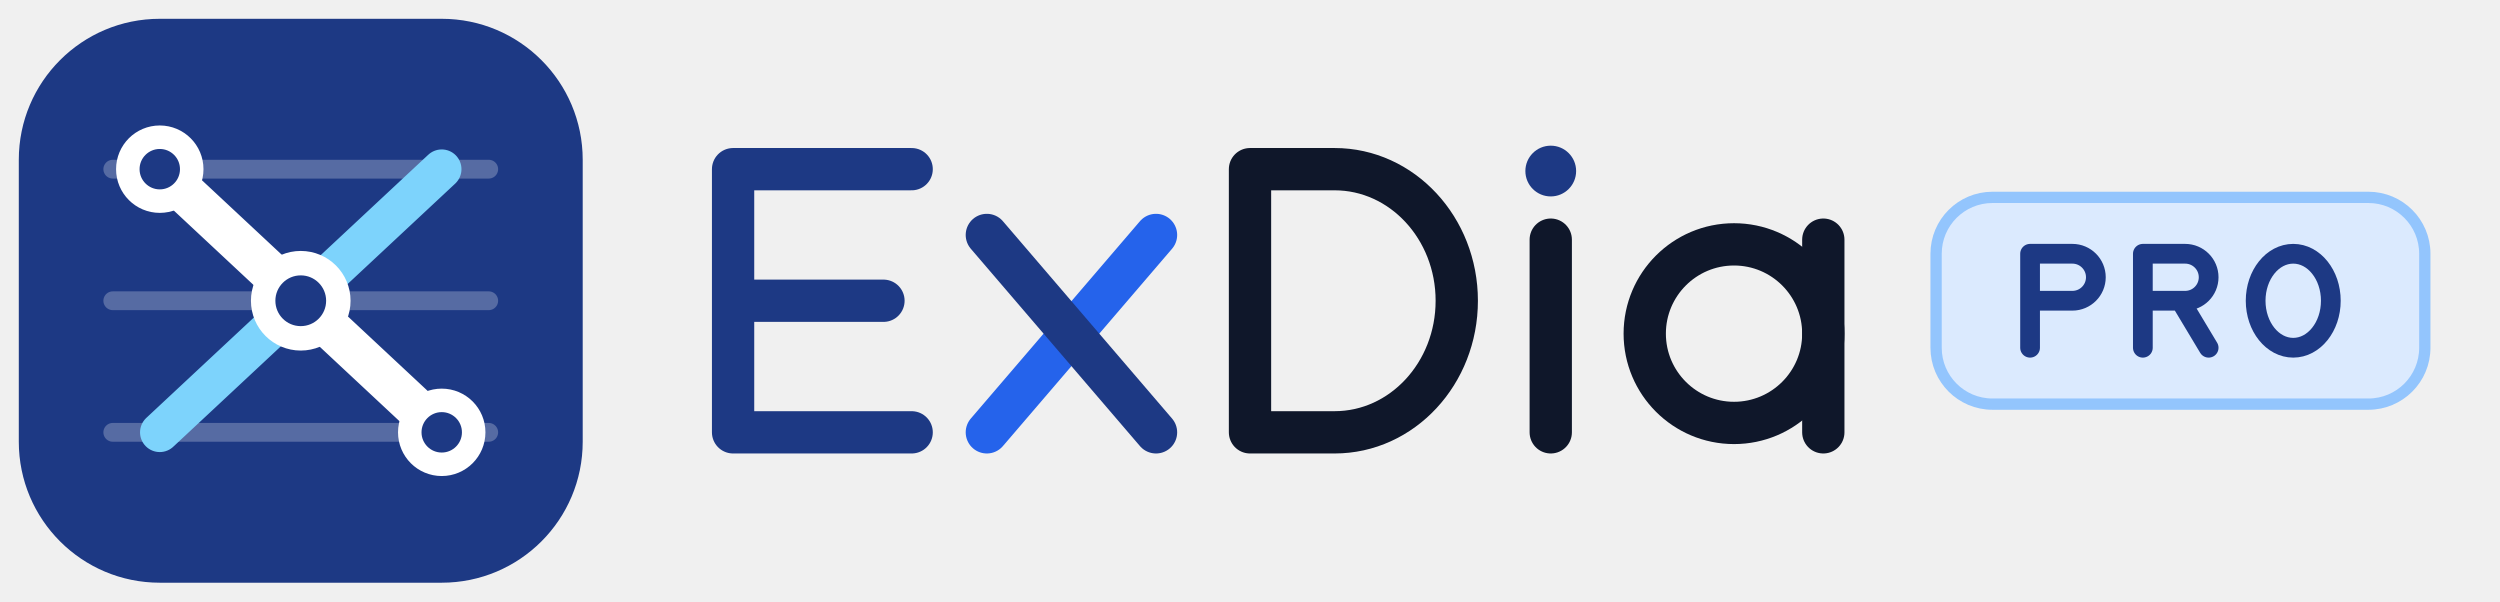
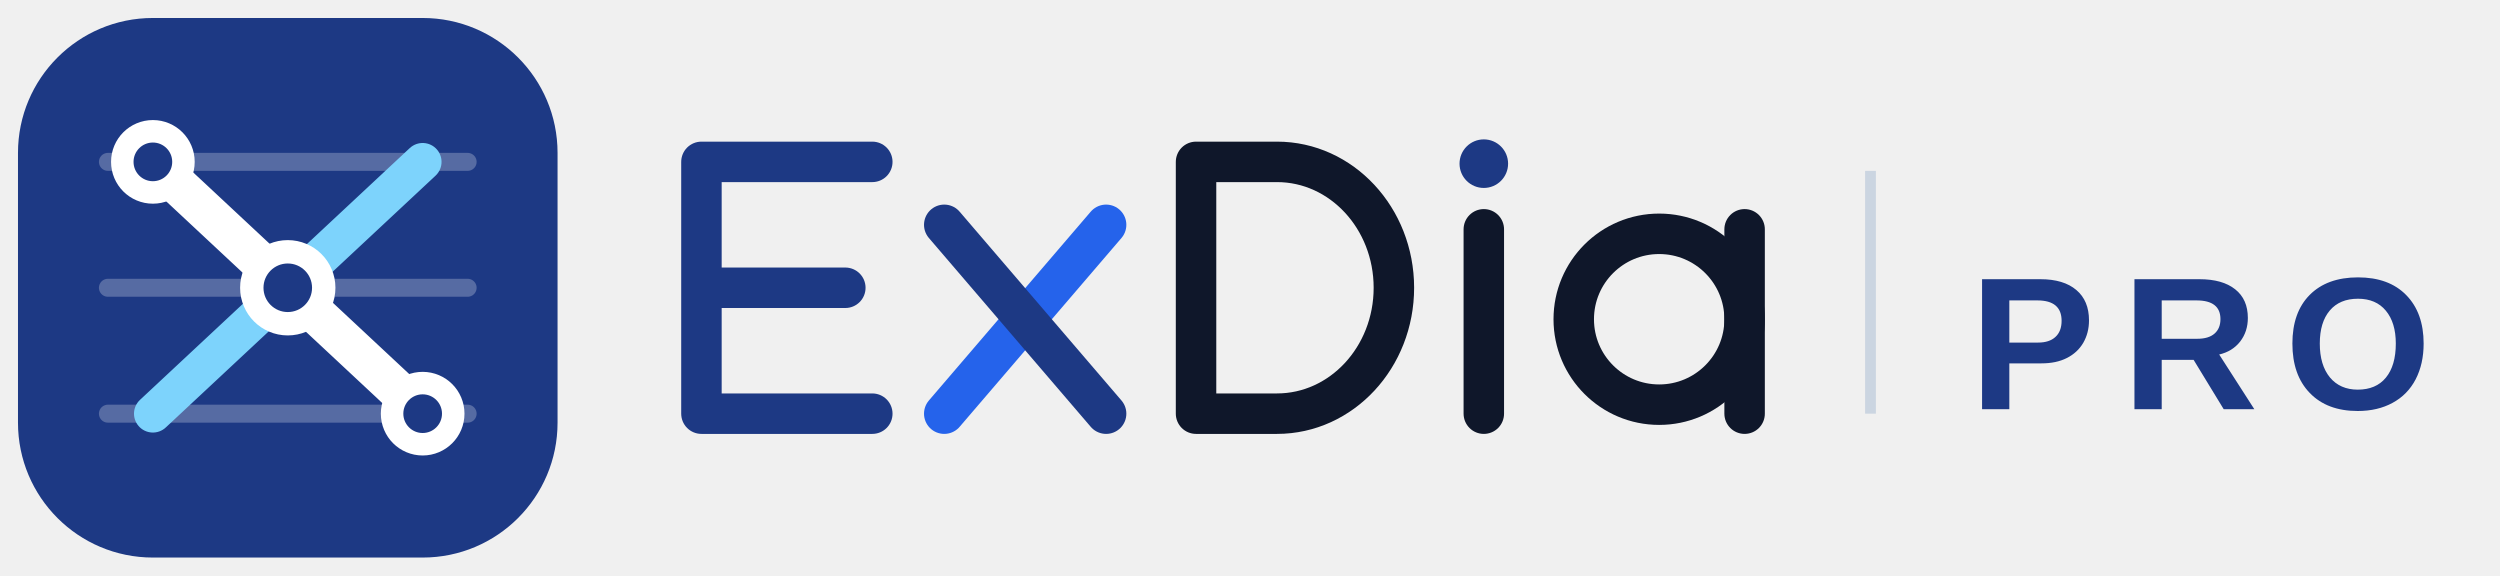
- <svg xmlns="http://www.w3.org/2000/svg" viewBox="0 0 266 64" width="266" height="64" fill="none">
+ <svg xmlns="http://www.w3.org/2000/svg" viewBox="0 0 278 64" width="278" height="64" fill="none">
  <rect x="2" y="2" width="60" height="60" rx="15" fill="#1D3984" />
  <line x1="12" y1="18" x2="52" y2="18" stroke="#FFFFFF" stroke-width="2" stroke-linecap="round" stroke-opacity="0.25" />
  <line x1="12" y1="32" x2="52" y2="32" stroke="#FFFFFF" stroke-width="2" stroke-linecap="round" stroke-opacity="0.25" />
  <line x1="12" y1="46" x2="52" y2="46" stroke="#FFFFFF" stroke-width="2" stroke-linecap="round" stroke-opacity="0.25" />
  <line x1="17" y1="46" x2="47" y2="18" stroke="#7DD3FC" stroke-width="4.2" stroke-linecap="round" />
  <line x1="17" y1="18" x2="47" y2="46" stroke="#FFFFFF" stroke-width="4.4" stroke-linecap="round" />
  <circle cx="17" cy="18" r="3.4" fill="#1D3984" stroke="#FFFFFF" stroke-width="2.5" />
  <circle cx="32" cy="32" r="4.0" fill="#1D3984" stroke="#FFFFFF" stroke-width="2.6" />
  <circle cx="47" cy="46" r="3.4" fill="#1D3984" stroke="#FFFFFF" stroke-width="2.5" />
  <g stroke-width="4.5" stroke-linecap="round" stroke-linejoin="round">
    <path d="M97 18H78V46H97M78 32H94" stroke="#1D3984" />
    <line x1="105" y1="46" x2="123" y2="25" stroke="#2563EB" />
    <line x1="105" y1="25" x2="123" y2="46" stroke="#1D3984" />
    <path d="M133 18H142A13 14 0 0 1 142 46H133Z" stroke="#0F172A" />
    <circle cx="165" cy="18.2" r="2.7" fill="#1D3984" stroke="none" />
    <line x1="165" y1="25.5" x2="165" y2="46" stroke="#0F172A" />
    <circle cx="184.5" cy="35.5" r="9.5" stroke="#0F172A" />
    <line x1="194" y1="25.5" x2="194" y2="46" stroke="#0F172A" />
  </g>
-   <rect x="206" y="21" width="52" height="22" rx="6" fill="#DBEAFE" stroke="#93C5FD" stroke-width="1.2" />
-   <g stroke="#1D3984" stroke-width="2.1" stroke-linecap="round" stroke-linejoin="round">
-     <path d="M216 37V27H220.5A2.5 2.5 0 0 1 220.5 32H216" />
-     <path d="M228 37V27H232.5A2.5 2.5 0 0 1 232.5 32H228M232 32L235 37" />
-     <ellipse cx="244" cy="32" rx="4" ry="5" />
-   </g>
+   <line x1="208" y1="19" x2="208" y2="46" stroke="#CBD5E1" stroke-width="1.2" />
+   <text x="219" y="45.5" fill="#1D3984" font-family="'Segoe UI', 'BIZ UDGothic', 'Yu Gothic UI', Arial, sans-serif" font-size="21" font-weight="700" letter-spacing="0.14em">PRO</text>
</svg>
